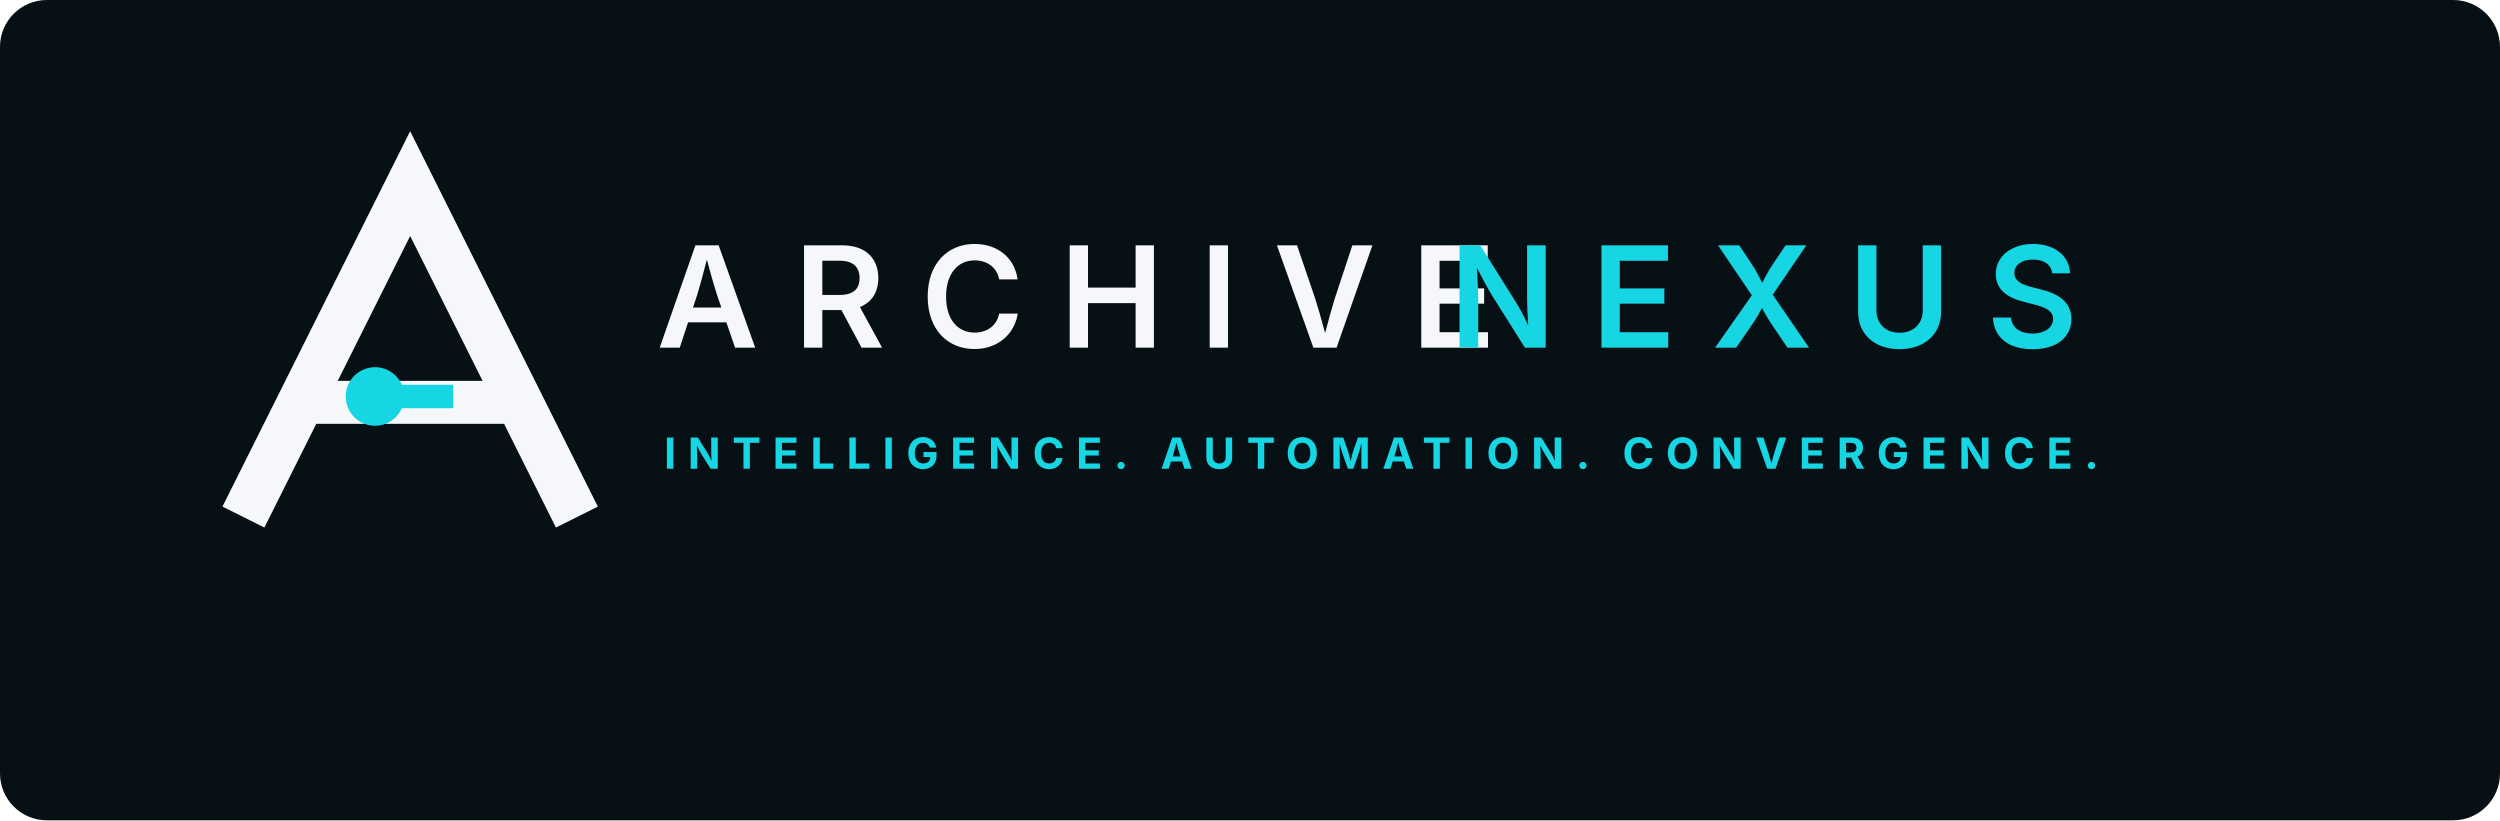
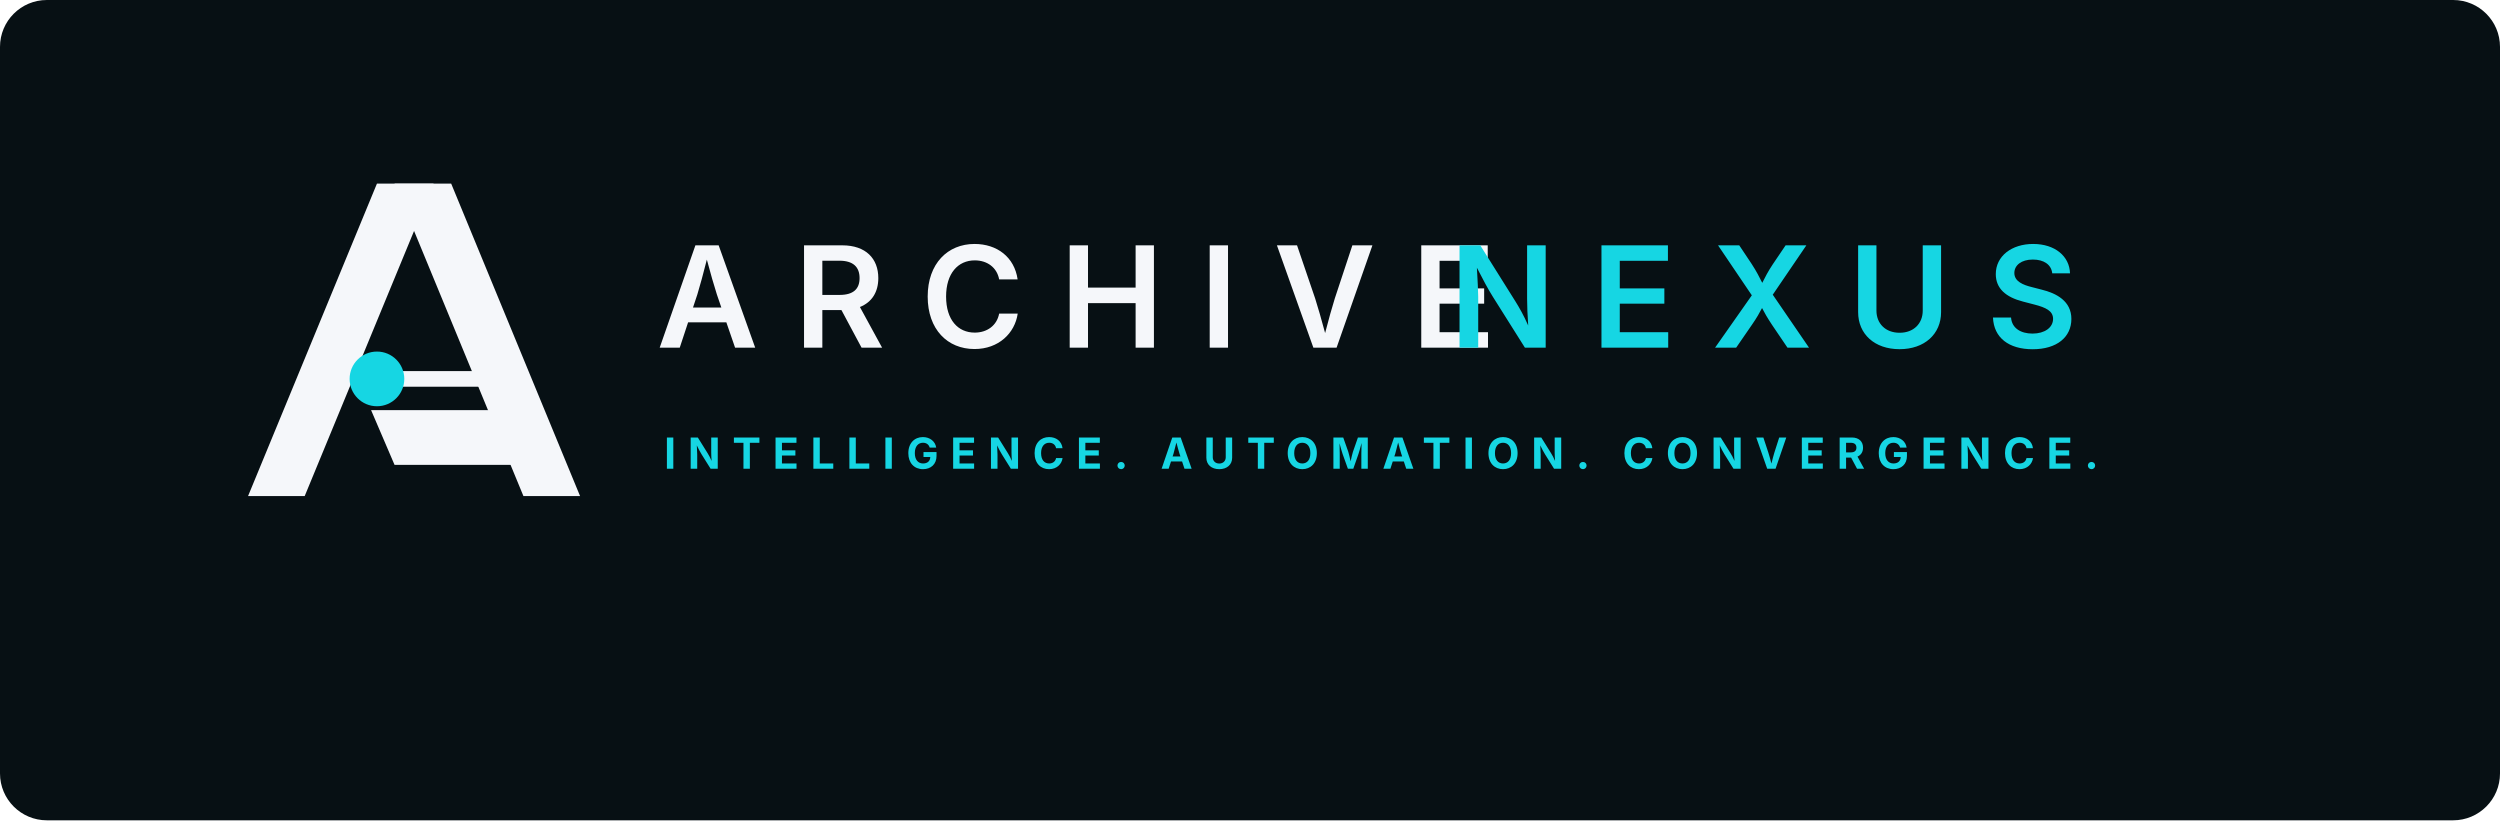
<svg xmlns="http://www.w3.org/2000/svg" viewBox="0 0 1280 420" role="img" aria-labelledby="title desc">
  <rect width="1280" height="420" rx="24" fill="#071014" />
  <g transform="translate(82 52)">
-     <g fill="none" stroke-linecap="square" stroke-linejoin="miter">
-       <path d="M48 202 L128 42 L208 202" stroke="#F5F7FA" stroke-width="24" />
-       <path d="M78 154 H178" stroke="#F5F7FA" stroke-width="22" />
-       <path d="M112 151 H144" stroke="#16D6E3" stroke-width="12" />
+     <g fill="#F5F7FA">
+       <path d="M45 202 111 42h29L74 202Z" />
+       <path d="M120 42h29l66 160h-29Z" />
+       <path d="M108 158h71l12 28h-71Z" />
    </g>
-     <circle cx="110" cy="151" r="15" fill="#16D6E3" />
+     <path d="M120 142h43" stroke="#F5F7FA" stroke-width="8" stroke-linecap="square" />
+     <circle cx="111" cy="142" r="14" fill="#16D6E3" />
  </g>
  <text x="336" y="178" fill="#F5F7FA" font-family="Inter, Arial, Helvetica, sans-serif" font-size="72" font-weight="600" letter-spacing="18">ARCHIVE</text>
  <text x="742" y="178" fill="#16D6E3" font-family="Inter, Arial, Helvetica, sans-serif" font-size="72" font-weight="600" letter-spacing="18">NEXUS</text>
  <text x="340" y="240" fill="#16D6E3" font-family="Inter, Arial, Helvetica, sans-serif" font-size="22" font-weight="700" letter-spacing="6">INTELLIGENCE. AUTOMATION. CONVERGENCE.</text>
</svg>
